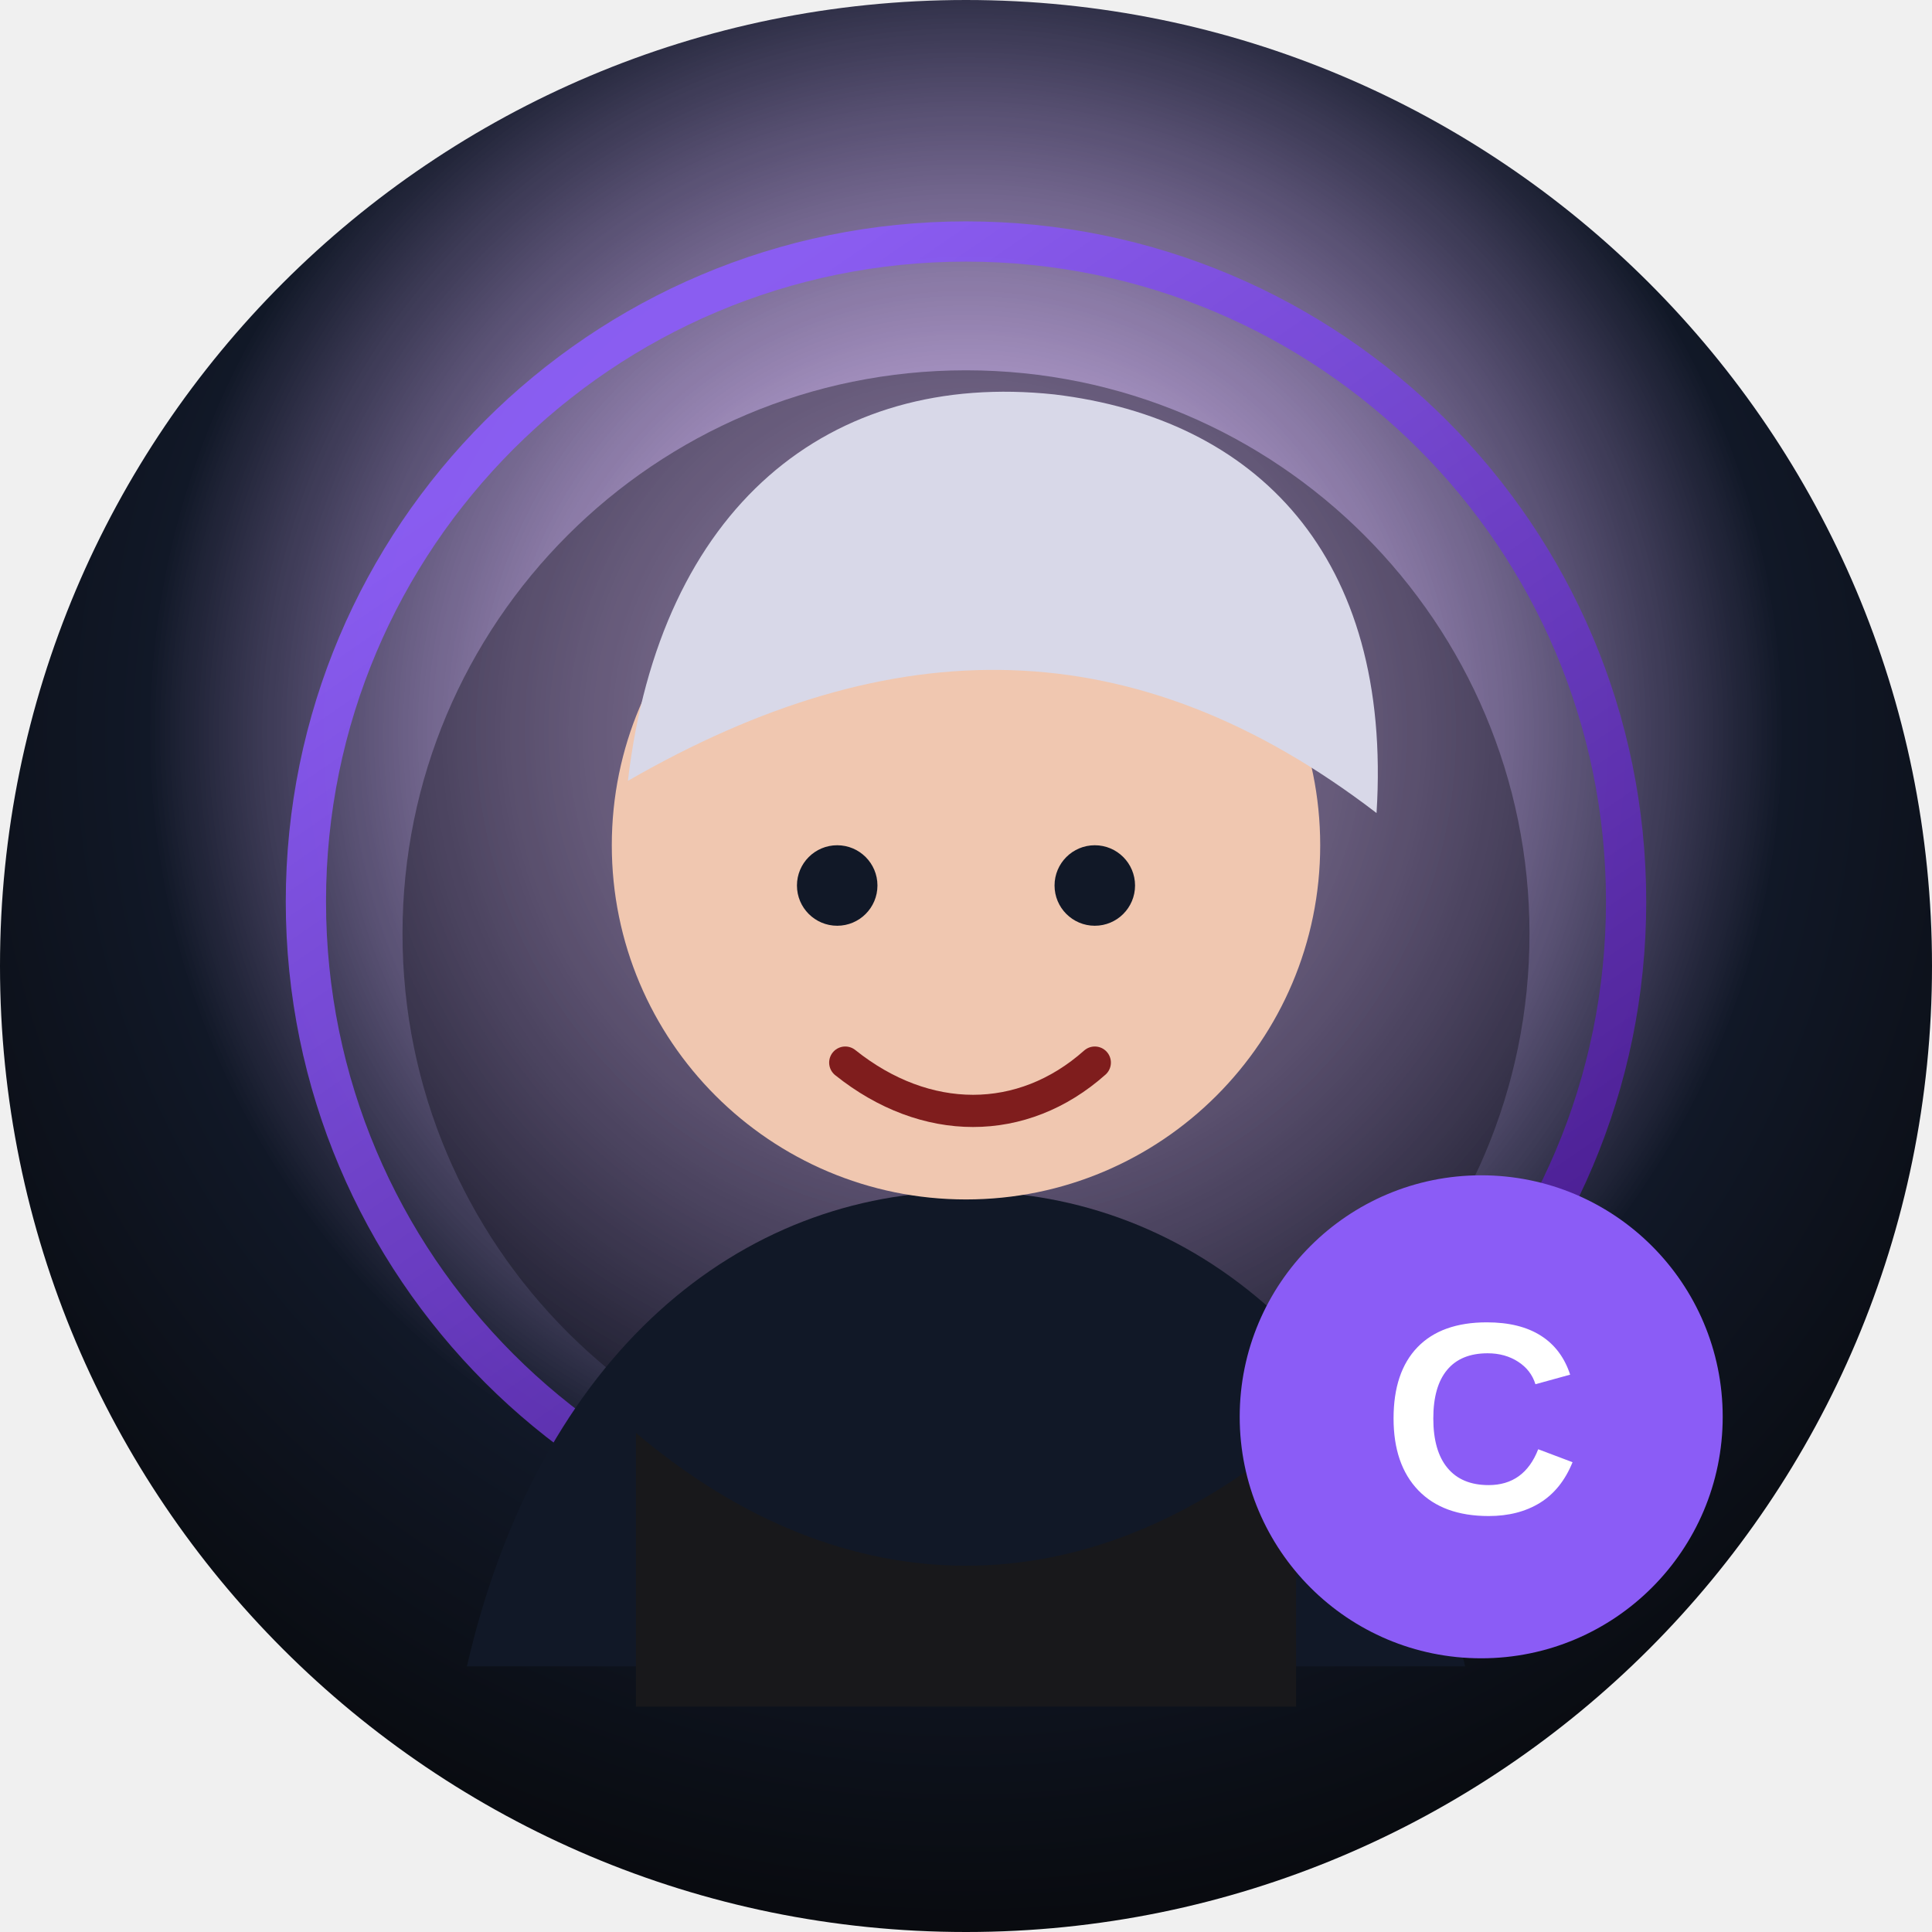
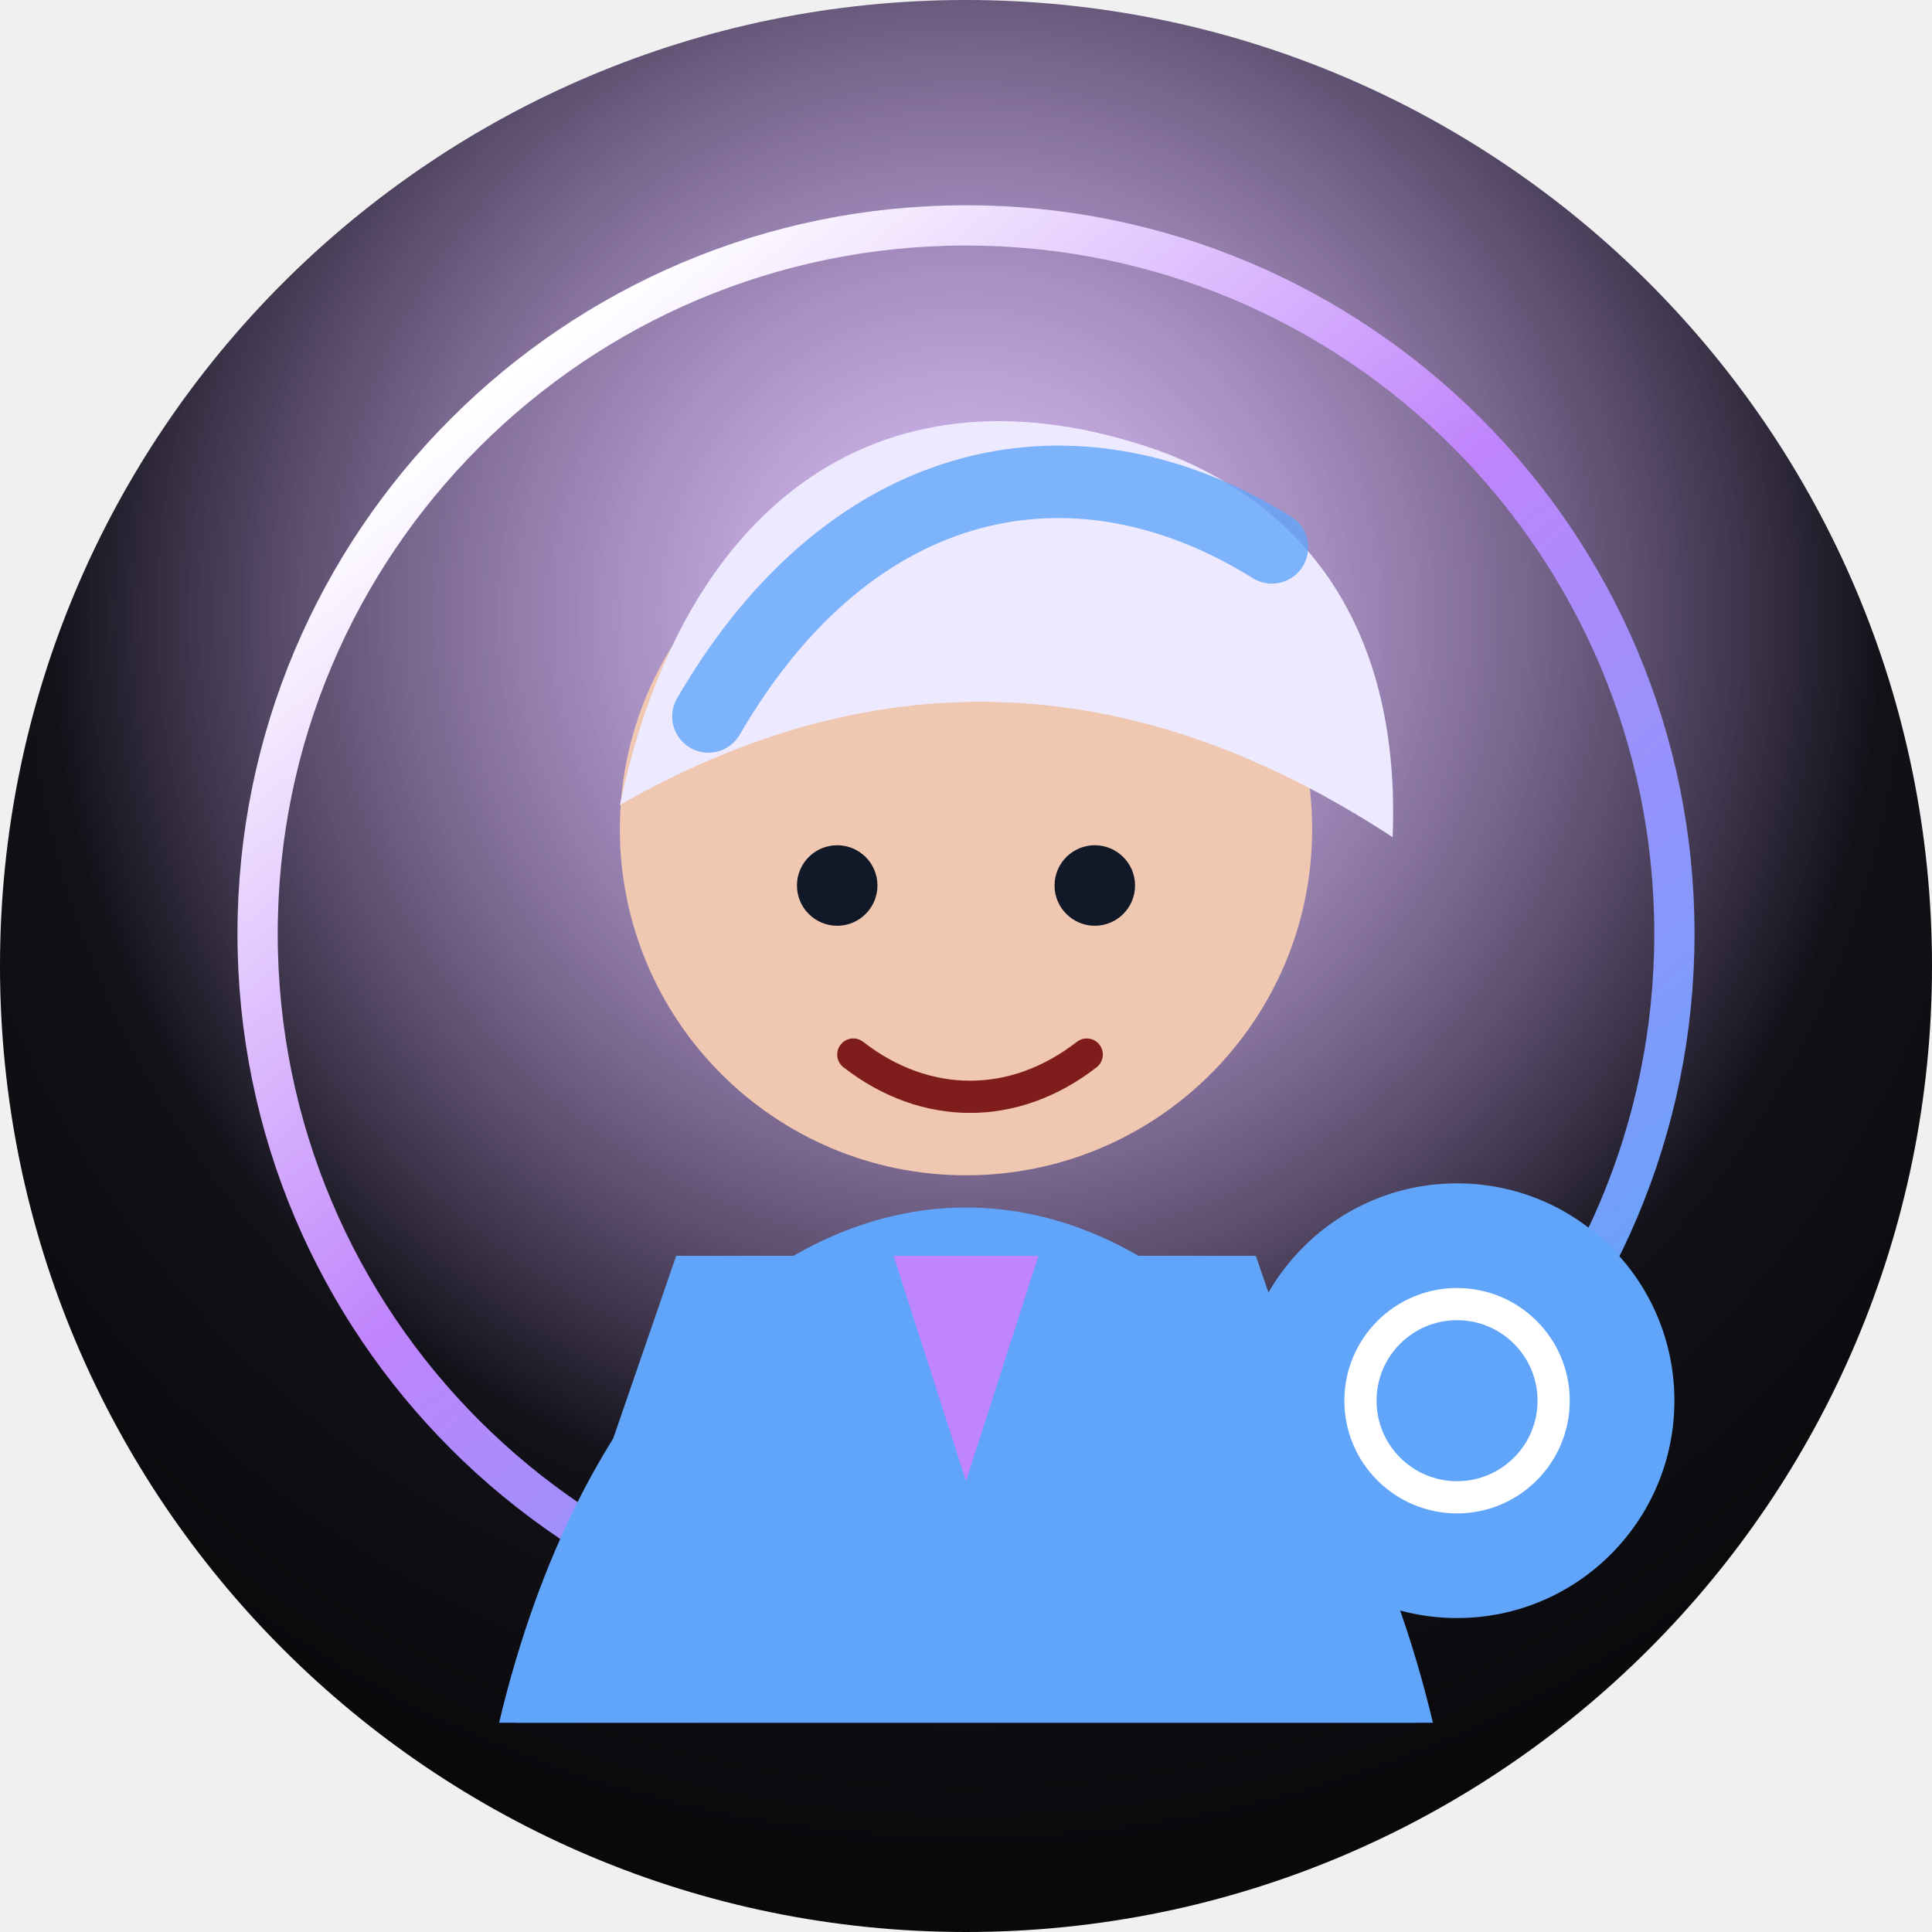
<svg xmlns="http://www.w3.org/2000/svg" viewBox="0 0 240 240" role="img" aria-labelledby="title">
  <defs>
-     <radialGradient id="bg" cx="50%" cy="38%" r="70%">
-       <stop offset="0%" stop-color="#c084fc" stop-opacity=".34" />
-       <stop offset="60%" stop-color="#111827" />
-       <stop offset="100%" stop-color="#050505" />
+     <radialGradient id="bg" cx="50%" cy="32%" r="76%">
+       <stop stop-color="#C084FC" stop-opacity=".42" />
+       <stop offset=".62" stop-color="#111118" />
+       <stop offset="1" stop-color="#050505" />
    </radialGradient>
-     <linearGradient id="ring" x1="25%" y1="10%" x2="80%" y2="90%">
-       <stop stop-color="#8B5CF6" />
-       <stop offset="1" stop-color="#4c1d95" />
+     <linearGradient id="ring" x1="18%" y1="10%" x2="84%" y2="92%">
+       <stop stop-color="#fff" />
+       <stop offset=".45" stop-color="#C084FC" />
+       <stop offset="1" stop-color="#60A5FA" />
    </linearGradient>
  </defs>
  <rect width="240" height="240" rx="120" fill="url(#bg)" />
-   <circle cx="120" cy="112" r="82" fill="none" stroke="url(#ring)" stroke-width="5" opacity=".95" />
-   <circle cx="120" cy="116" r="70" fill="#0b0b12" opacity=".38" />
-   <path d="M58 207c9-39 34-59 62-59s53 20 62 59" fill="#111827" />
-   <circle cx="120" cy="105" r="44" fill="#f0c7b0" />
-   <path d="M78 97c4-34 25-51 53-48 25 3 42 20 40 52-30-23-60-23-93-4z" fill="#d8d8e8" />
+   <circle cx="120" cy="116" r="88" fill="none" stroke="url(#ring)" stroke-width="5" />
+   <path d="M62 214c10-42 34-64 58-64s48 22 58 64" fill="#60A5FA" />
+   <path d="M84 156h72l20 58H64z" fill="#60A5FA" />
+   <path d="M111 156l9 28 9-28" fill="#C084FC" />
+   <circle cx="120" cy="103" r="43" fill="#f0c7b0" />
+   <path d="M77 100c8-38 33-56 67-44 19 7 30 23 29 48-29-19-61-24-96-4z" fill="#ede9fe" />
+   <path d="M88 89c18-31 46-36 70-21" fill="none" stroke="#60A5FA" stroke-width="9" stroke-linecap="round" opacity=".8" />
  <circle cx="104" cy="110" r="5" fill="#111827" />
  <circle cx="136" cy="110" r="5" fill="#111827" />
-   <path d="M105 132c10 8 22 8 31 0" fill="none" stroke="#7f1d1d" stroke-width="4" stroke-linecap="round" />
-   <path d="M79 178c26 22 56 22 82 0v34H79z" fill="#18181b" />
-   <circle cx="184" cy="176" r="30" fill="#8B5CF6" />
-   <text x="184" y="188" text-anchor="middle" font-family="Arial, sans-serif" font-size="34" font-weight="700" fill="white">C</text>
+   <path d="M106 131c9 7 20 7 29 0" fill="none" stroke="#7f1d1d" stroke-width="4" stroke-linecap="round" />
+   <circle cx="181" cy="174" r="27" fill="#60A5FA" />
+   <circle cx="181" cy="174" r="12" fill="none" stroke="#fff" stroke-width="4" />
</svg>
